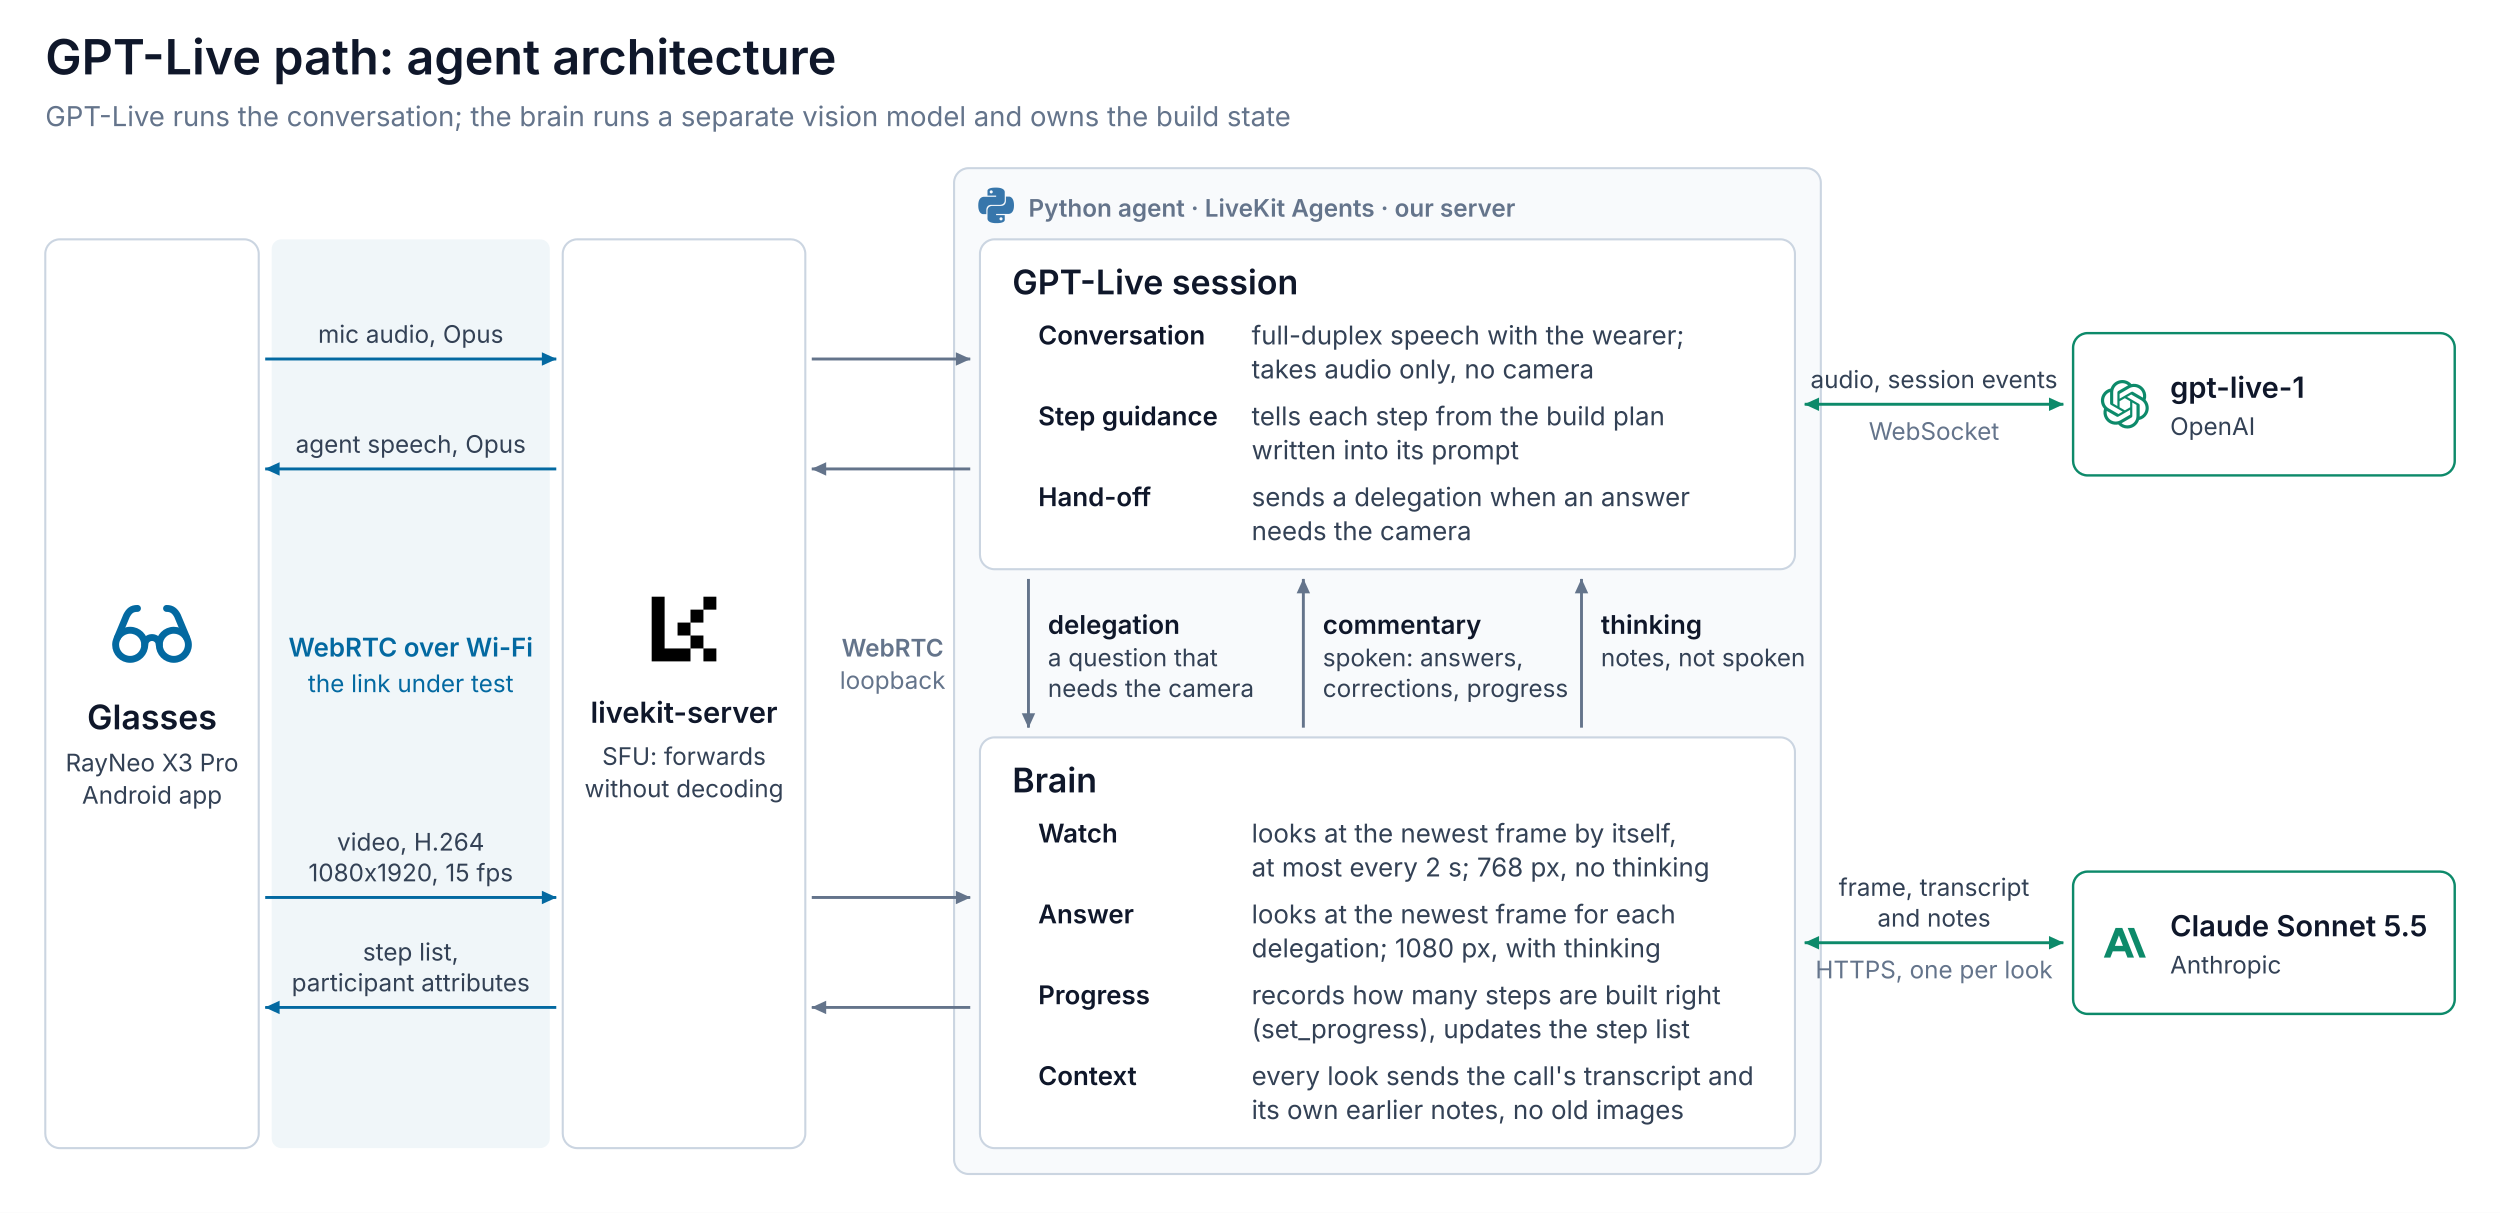
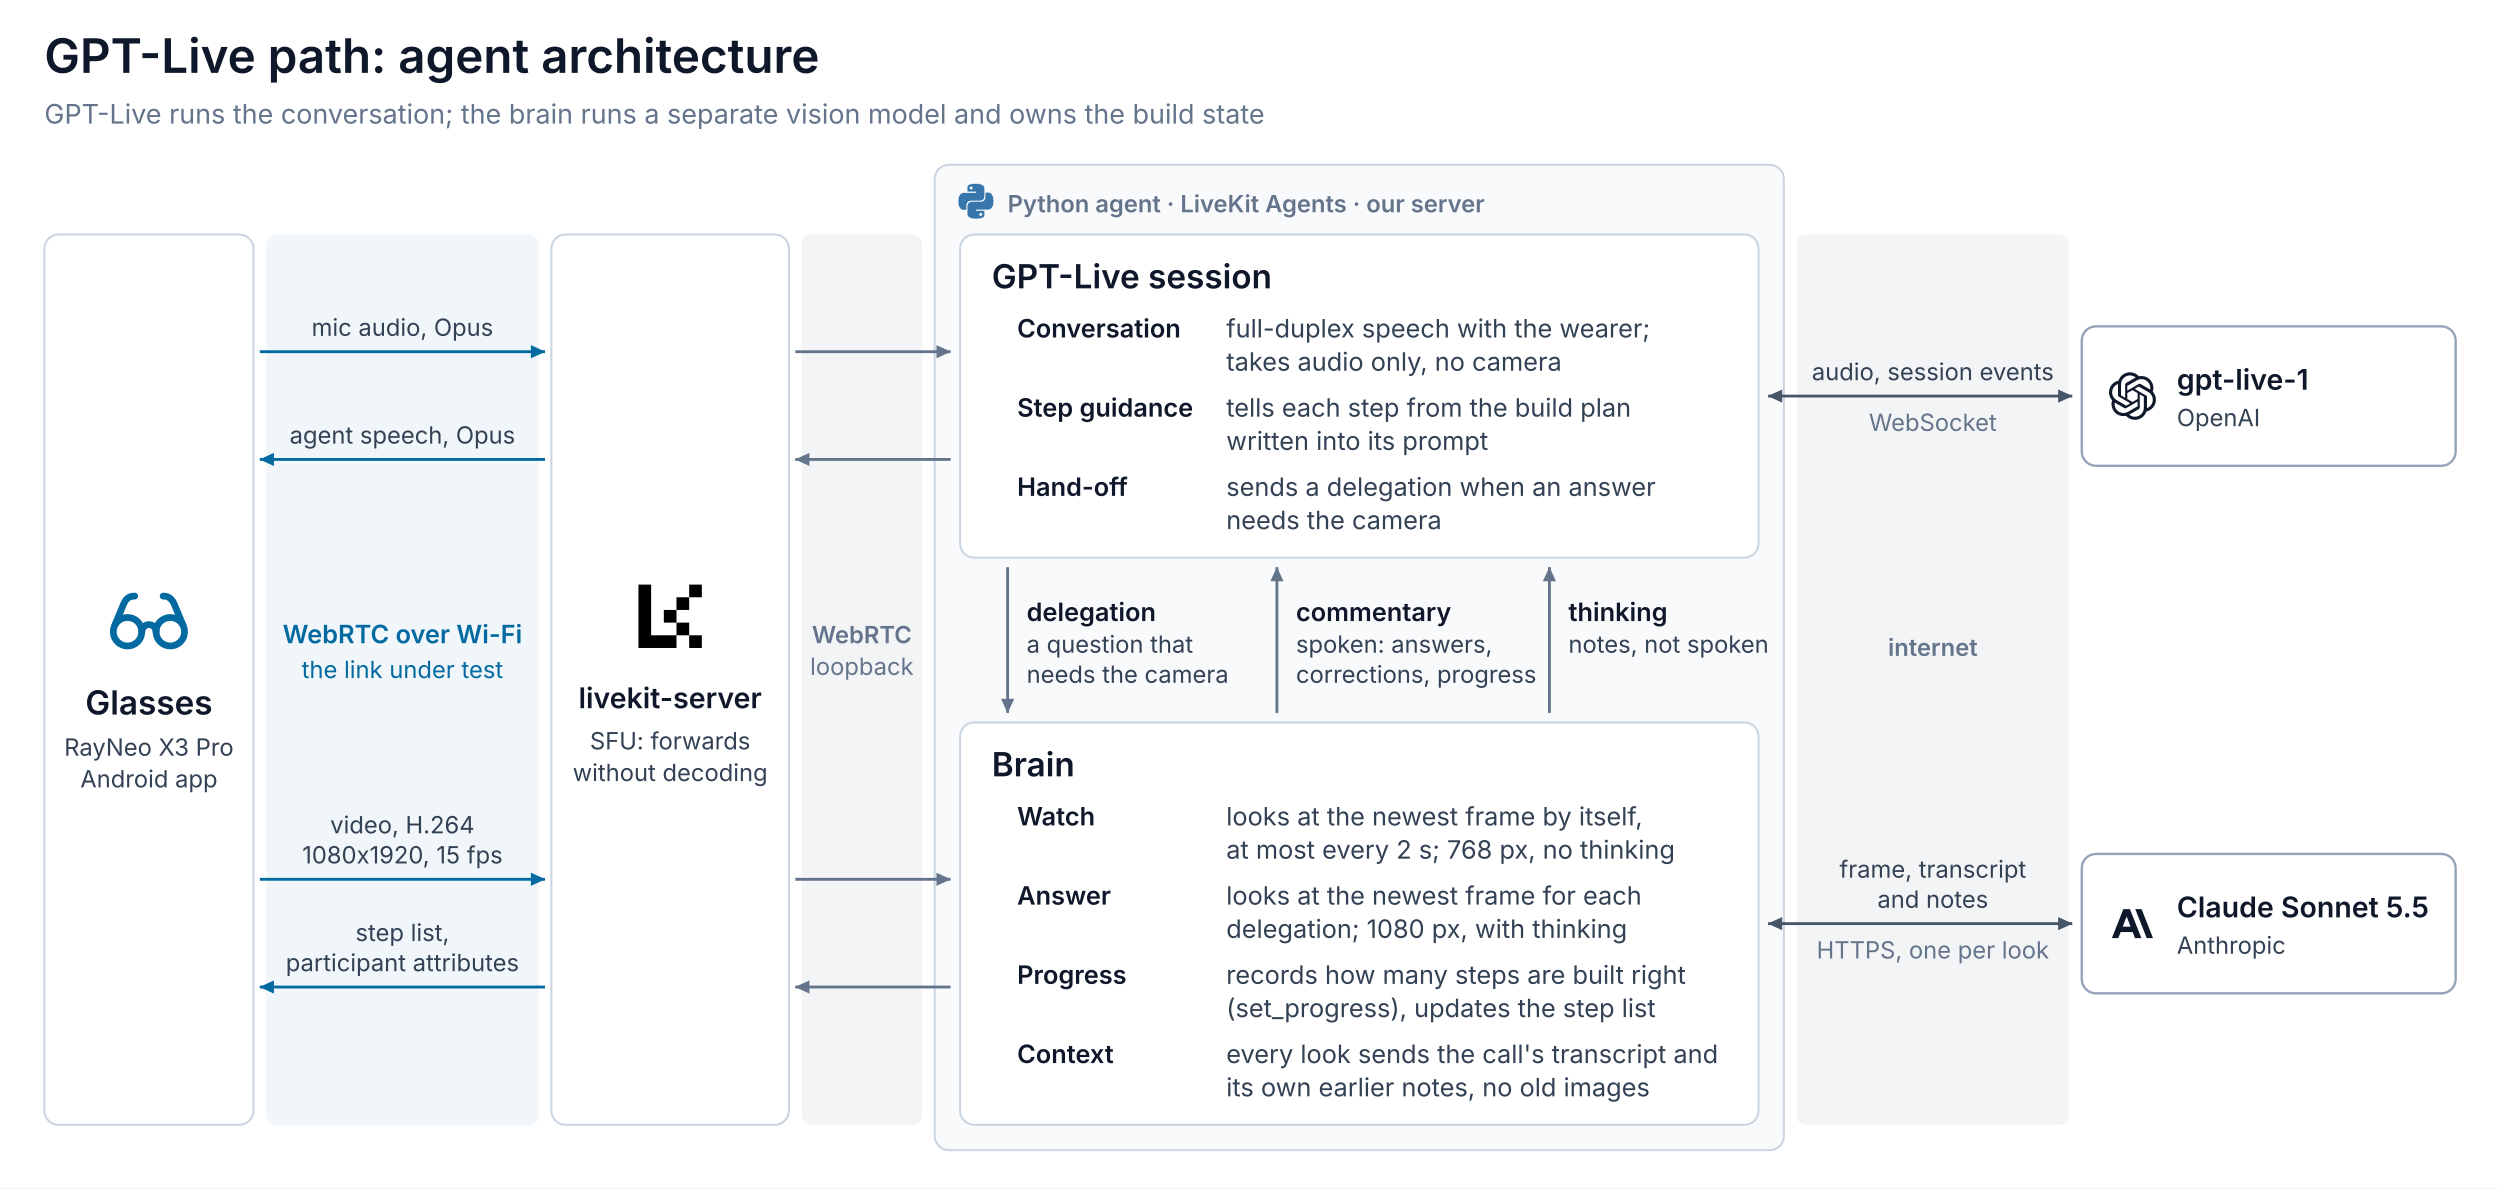
- <svg xmlns="http://www.w3.org/2000/svg" width="1546" height="750" viewBox="0 0 1546 750" font-family="Segoe UI, Inter, Helvetica Neue, Arial, sans-serif">
-   <rect width="1546" height="750" fill="#ffffff" />
+ <svg xmlns="http://www.w3.org/2000/svg" width="1578" height="750" viewBox="0 0 1578 750" font-family="Segoe UI, Inter, Helvetica Neue, Arial, sans-serif">
+   <rect width="1578" height="750" fill="#ffffff" />
  <defs>
    <marker id="head" viewBox="0 0 10 10" refX="9" refY="5" markerWidth="5.5" markerHeight="5.5" orient="auto-start-reverse">
      <path d="M0 0.8 L9.2 5 L0 9.2 Z" fill="#0369a1" />
    </marker>
    <marker id="headm" viewBox="0 0 10 10" refX="9" refY="5" markerWidth="5.5" markerHeight="5.5" orient="auto-start-reverse">
      <path d="M0 0.8 L9.2 5 L0 9.2 Z" fill="#64748b" />
    </marker>
    <marker id="headv" viewBox="0 0 10 10" refX="9" refY="5" markerWidth="5.5" markerHeight="5.5" orient="auto-start-reverse">
-       <path d="M0 0.8 L9.2 5 L0 9.2 Z" fill="#0d8a6a" />
+       <path d="M0 0.8 L9.2 5 L0 9.2 Z" fill="#475569" />
    </marker>
  </defs>
  <text x="28" y="46" font-size="30" font-weight="600" fill="#0f172a" text-anchor="start">GPT-Live path: agent architecture</text>
  <text x="28" y="78" font-size="17" font-weight="400" fill="#64748b" text-anchor="start">GPT-Live runs the conversation; the brain runs a separate vision model and owns the build state</text>
  <rect x="28" y="148" width="132" height="562" rx="9" fill="#ffffff" stroke="#cbd5e1" stroke-width="1.3" />
  <g transform="translate(67.0,365.0) scale(2.25)" fill="none" stroke="#0369a1" stroke-width="1.9" stroke-linecap="round" stroke-linejoin="round">
    <circle cx="6" cy="15" r="4" />
    <circle cx="18" cy="15" r="4" />
    <path d="M14 15a2 2 0 0 0-2-2 2 2 0 0 0-2 2" />
    <path d="M2.5 13 5 7c.7-1.3 1.4-2 3-2" />
    <path d="M21.5 13 19 7c-.7-1.3-1.5-2-3-2" />
  </g>
  <text x="94.0" y="451.0" font-size="21" font-weight="600" fill="#0f172a" text-anchor="middle">Glasses</text>
  <text x="94.0" y="477.0" font-size="15" font-weight="400" fill="#334155" text-anchor="middle">RayNeo X3 Pro</text>
  <text x="94.0" y="497.0" font-size="15" font-weight="400" fill="#334155" text-anchor="middle">Android app</text>
  <rect x="168" y="148" width="172" height="562" rx="6" fill="#0369a1" fill-opacity="0.06" />
  <text x="254.0" y="406.0" font-size="16" font-weight="600" fill="#0369a1" text-anchor="middle">WebRTC over Wi-Fi</text>
  <text x="254.0" y="428.0" font-size="15" font-weight="400" fill="#0369a1" text-anchor="middle">the link under test</text>
  <rect x="590" y="104" width="536" height="622" rx="9" fill="#f8fafc" stroke="#cbd5e1" stroke-width="1.3" />
  <g transform="translate(605.0,116) scale(0.916667)" fill="#3776AB">
    <path d="M14.25.18l.9.2.73.26.59.3.45.32.34.34.25.34.16.33.1.3.04.26.02.2-.01.13V8.5l-.05.63-.13.55-.21.46-.26.38-.3.31-.33.25-.35.19-.35.14-.33.1-.3.07-.26.04-.21.02H8.77l-.69.05-.59.14-.5.22-.41.27-.33.32-.27.35-.2.36-.15.37-.1.35-.07.32-.04.27-.02.21v3.06H3.17l-.21-.03-.28-.07-.32-.12-.35-.18-.36-.26-.36-.36-.35-.46-.32-.59-.28-.73-.21-.88-.14-1.05-.05-1.23.06-1.22.16-1.04.24-.87.32-.71.36-.57.4-.44.42-.33.42-.24.4-.16.36-.1.32-.05.24-.01h.16l.06.01h8.16v-.83H6.18l-.01-2.75-.02-.37.05-.34.11-.31.17-.28.25-.26.31-.23.38-.2.44-.18.51-.15.58-.12.64-.1.71-.06.77-.04.84-.02 1.27.05zm-6.3 1.98l-.23.33-.08.41.08.41.23.34.33.22.41.09.41-.09.33-.22.23-.34.08-.41-.08-.41-.23-.33-.33-.22-.41-.09-.41.09zm13.09 3.95l.28.06.32.12.35.18.36.27.36.35.35.47.32.59.28.73.21.88.14 1.04.05 1.23-.06 1.23-.16 1.04-.24.86-.32.71-.36.57-.4.45-.42.33-.42.24-.4.16-.36.09-.32.05-.24.02-.16-.01h-8.22v.82h5.84l.01 2.76.02.36-.05.34-.11.31-.17.29-.25.25-.31.24-.38.2-.44.17-.51.15-.58.13-.64.09-.71.07-.77.04-.84.01-1.27-.04-1.07-.14-.9-.2-.73-.25-.59-.3-.45-.33-.34-.34-.25-.34-.16-.33-.1-.3-.04-.25-.02-.2.01-.13v-5.34l.05-.64.13-.54.21-.46.26-.38.3-.32.33-.24.35-.2.35-.14.33-.1.3-.06.26-.04.21-.02.13-.01h5.84l.69-.05.59-.14.5-.21.41-.28.33-.32.27-.35.2-.36.15-.36.1-.35.07-.32.04-.28.02-.21V6.07h2.09l.14.01zm-6.47 14.25l-.23.33-.08.41.08.41.23.33.33.23.41.08.41-.08.33-.23.23-.33.08-.41-.08-.41-.23-.33-.33-.23-.41-.08-.41.08z" />
  </g>
  <text x="636" y="134" font-size="15" font-weight="600" fill="#64748b" text-anchor="start">Python agent · LiveKit Agents · our server</text>
  <rect x="606" y="148" width="504" height="204" rx="9" fill="#ffffff" stroke="#cbd5e1" stroke-width="1.3" />
  <text x="626" y="182" font-size="21" font-weight="600" fill="#0f172a" text-anchor="start">GPT-Live session</text>
  <text x="642" y="213" font-size="16" font-weight="600" fill="#0f172a" text-anchor="start">Conversation</text>
  <text x="774" y="213" font-size="16" font-weight="400" fill="#334155" text-anchor="start">full-duplex speech with the wearer;</text>
  <text x="774" y="234" font-size="16" font-weight="400" fill="#334155" text-anchor="start">takes audio only, no camera</text>
  <text x="642" y="263" font-size="16" font-weight="600" fill="#0f172a" text-anchor="start">Step guidance</text>
  <text x="774" y="263" font-size="16" font-weight="400" fill="#334155" text-anchor="start">tells each step from the build plan</text>
  <text x="774" y="284" font-size="16" font-weight="400" fill="#334155" text-anchor="start">written into its prompt</text>
  <text x="642" y="313" font-size="16" font-weight="600" fill="#0f172a" text-anchor="start">Hand-off</text>
  <text x="774" y="313" font-size="16" font-weight="400" fill="#334155" text-anchor="start">sends a delegation when an answer</text>
  <text x="774" y="334" font-size="16" font-weight="400" fill="#334155" text-anchor="start">needs the camera</text>
  <rect x="606" y="456" width="504" height="254" rx="9" fill="#ffffff" stroke="#cbd5e1" stroke-width="1.3" />
  <text x="626" y="490" font-size="21" font-weight="600" fill="#0f172a" text-anchor="start">Brain</text>
  <text x="642" y="521" font-size="16" font-weight="600" fill="#0f172a" text-anchor="start">Watch</text>
  <text x="774" y="521" font-size="16" font-weight="400" fill="#334155" text-anchor="start">looks at the newest frame by itself,</text>
  <text x="774" y="542" font-size="16" font-weight="400" fill="#334155" text-anchor="start">at most every 2 s; 768 px, no thinking</text>
  <text x="642" y="571" font-size="16" font-weight="600" fill="#0f172a" text-anchor="start">Answer</text>
  <text x="774" y="571" font-size="16" font-weight="400" fill="#334155" text-anchor="start">looks at the newest frame for each</text>
  <text x="774" y="592" font-size="16" font-weight="400" fill="#334155" text-anchor="start">delegation; 1080 px, with thinking</text>
  <text x="642" y="621" font-size="16" font-weight="600" fill="#0f172a" text-anchor="start">Progress</text>
  <text x="774" y="621" font-size="16" font-weight="400" fill="#334155" text-anchor="start">records how many steps are built right</text>
  <text x="774" y="642" font-size="16" font-weight="400" fill="#334155" text-anchor="start">(set_progress), updates the step list</text>
  <text x="642" y="671" font-size="16" font-weight="600" fill="#0f172a" text-anchor="start">Context</text>
  <text x="774" y="671" font-size="16" font-weight="400" fill="#334155" text-anchor="start">every look sends the call's transcript and</text>
  <text x="774" y="692" font-size="16" font-weight="400" fill="#334155" text-anchor="start">its own earlier notes, no old images</text>
  <path d="M636 358 L636 450" fill="none" stroke="#64748b" stroke-width="1.8" stroke-linejoin="round" marker-end="url(#headm)" />
  <path d="M806 450 L806 358" fill="none" stroke="#64748b" stroke-width="1.8" stroke-linejoin="round" marker-end="url(#headm)" />
  <path d="M978 450 L978 358" fill="none" stroke="#64748b" stroke-width="1.8" stroke-linejoin="round" marker-end="url(#headm)" />
  <text x="648" y="392.0" font-size="16" font-weight="600" fill="#0f172a" text-anchor="start">delegation</text>
  <text x="648" y="412.0" font-size="15" font-weight="400" fill="#334155" text-anchor="start">a question that</text>
  <text x="648" y="431.0" font-size="15" font-weight="400" fill="#334155" text-anchor="start">needs the camera</text>
  <text x="818" y="392.0" font-size="16" font-weight="600" fill="#0f172a" text-anchor="start">commentary</text>
  <text x="818" y="412.0" font-size="15" font-weight="400" fill="#334155" text-anchor="start">spoken: answers,</text>
  <text x="818" y="431.0" font-size="15" font-weight="400" fill="#334155" text-anchor="start">corrections, progress</text>
  <text x="990" y="392.0" font-size="16" font-weight="600" fill="#0f172a" text-anchor="start">thinking</text>
  <text x="990" y="412.0" font-size="15" font-weight="400" fill="#334155" text-anchor="start">notes, not spoken</text>
  <rect x="348" y="148" width="150" height="562" rx="9" fill="#ffffff" stroke="#cbd5e1" stroke-width="1.3" />
  <g transform="translate(403.0,369.0) scale(1.66667)" fill="#000000">
    <path d="M0 0v24h14.4v-4.799h4.8V24H24v-4.8h-4.799v-4.8h-4.8v4.8H4.8V0H0zm14.4 14.4V9.602h4.801V4.8H24V0h-4.8v4.8h-4.8v4.8H9.6v4.8h4.8z" />
  </g>
  <text x="423.0" y="447.0" font-size="18" font-weight="600" fill="#0f172a" text-anchor="middle">livekit-server</text>
  <text x="423.0" y="473.0" font-size="15" font-weight="400" fill="#334155" text-anchor="middle">SFU: forwards</text>
  <text x="423.0" y="493.0" font-size="15" font-weight="400" fill="#334155" text-anchor="middle">without decoding</text>
-   <text x="552.0" y="406.0" font-size="15" font-weight="600" fill="#64748b" text-anchor="middle">WebRTC</text>
-   <text x="552.0" y="426.0" font-size="15" font-weight="400" fill="#64748b" text-anchor="middle">loopback</text>
+   <rect x="506" y="148" width="76" height="562" rx="6" fill="#64748b" fill-opacity="0.08" />
+   <text x="544.0" y="406.0" font-size="15" font-weight="600" fill="#64748b" text-anchor="middle">WebRTC</text>
+   <text x="544.0" y="426.0" font-size="15" font-weight="400" fill="#64748b" text-anchor="middle">loopback</text>
  <path d="M164 222.0 L344 222.0" fill="none" stroke="#0369a1" stroke-width="1.8" stroke-linejoin="round" marker-end="url(#head)" />
  <path d="M502 222.0 L600 222.0" fill="none" stroke="#64748b" stroke-width="1.8" stroke-linejoin="round" marker-end="url(#headm)" />
  <text x="254.0" y="212.0" font-size="15" font-weight="400" fill="#334155" text-anchor="middle">mic audio, Opus</text>
  <path d="M600 290.0 L502 290.0" fill="none" stroke="#64748b" stroke-width="1.8" stroke-linejoin="round" marker-end="url(#headm)" />
  <path d="M344 290.0 L164 290.0" fill="none" stroke="#0369a1" stroke-width="1.8" stroke-linejoin="round" marker-end="url(#head)" />
  <text x="254.0" y="280.0" font-size="15" font-weight="400" fill="#334155" text-anchor="middle">agent speech, Opus</text>
  <path d="M164 555.0 L344 555.0" fill="none" stroke="#0369a1" stroke-width="1.8" stroke-linejoin="round" marker-end="url(#head)" />
  <path d="M502 555.0 L600 555.0" fill="none" stroke="#64748b" stroke-width="1.8" stroke-linejoin="round" marker-end="url(#headm)" />
  <text x="254.0" y="526.0" font-size="15" font-weight="400" fill="#334155" text-anchor="middle">video, H.264</text>
  <text x="254.0" y="545.0" font-size="15" font-weight="400" fill="#334155" text-anchor="middle">1080x1920, 15 fps</text>
  <path d="M600 623.0 L502 623.0" fill="none" stroke="#64748b" stroke-width="1.8" stroke-linejoin="round" marker-end="url(#headm)" />
  <path d="M344 623.0 L164 623.0" fill="none" stroke="#0369a1" stroke-width="1.8" stroke-linejoin="round" marker-end="url(#head)" />
  <text x="254.0" y="594.0" font-size="15" font-weight="400" fill="#334155" text-anchor="middle">step list,</text>
  <text x="254.0" y="613.0" font-size="15" font-weight="400" fill="#334155" text-anchor="middle">participant attributes</text>
-   <rect x="1282" y="206.0" width="236" height="88" rx="9" fill="#ffffff" stroke="#0d8a6a" stroke-width="1.5" />
-   <g transform="translate(1299.0,235.0) scale(1.25)" fill="#0d8a6a">
+   <rect x="1134" y="148" width="172" height="562" rx="6" fill="#64748b" fill-opacity="0.08" />
+   <text x="1220.0" y="414.0" font-size="15" font-weight="600" fill="#64748b" text-anchor="middle">internet</text>
+   <rect x="1314" y="206.0" width="236" height="88" rx="9" fill="#ffffff" stroke="#94a3b8" stroke-width="1.5" />
+   <g transform="translate(1331.0,235.0) scale(1.25)" fill="#0f172a">
    <path d="M22.282 9.821a5.985 5.985 0 0 0-.516-4.911 6.046 6.046 0 0 0-6.51-2.9A6.065 6.065 0 0 0 4.981 4.182a5.985 5.985 0 0 0-3.998 2.9 6.046 6.046 0 0 0 .743 7.097 5.98 5.98 0 0 0 .511 4.911 6.051 6.051 0 0 0 6.515 2.9A5.985 5.985 0 0 0 13.26 24a6.056 6.056 0 0 0 5.772-4.206 5.989 5.989 0 0 0 3.998-2.9 6.056 6.056 0 0 0-.748-7.073zm-9.022 12.608a4.476 4.476 0 0 1-2.876-1.041l.142-.08 4.778-2.758a.795.795 0 0 0 .393-.681v-6.737l2.02 1.169a.071.071 0 0 1 .038.052v5.583a4.504 4.504 0 0 1-4.495 4.494zm-9.661-4.125a4.471 4.471 0 0 1-.535-3.014l.142.085 4.783 2.758a.771.771 0 0 0 .781 0l5.843-3.369v2.332a.08.08 0 0 1-.033.061L9.74 19.95a4.499 4.499 0 0 1-6.141-1.646zM2.341 7.896a4.485 4.485 0 0 1 2.365-1.973V11.6a.766.766 0 0 0 .388.676l5.814 3.354-2.02 1.169a.076.076 0 0 1-.071 0l-4.83-2.787A4.504 4.504 0 0 1 2.341 7.872zm16.596 3.856L13.104 8.364 15.119 7.2a.076.076 0 0 1 .071 0l4.83 2.791a4.494 4.494 0 0 1-.676 8.104v-5.677a.79.79 0 0 0-.407-.667zm2.011-3.023l-.142-.085-4.774-2.782a.776.776 0 0 0-.785 0L9.409 9.23V6.897a.066.066 0 0 1 .028-.061l4.83-2.787a4.499 4.499 0 0 1 6.68 4.66zM8.306 12.863l-2.02-1.164a.08.08 0 0 1-.038-.057V6.074a4.499 4.499 0 0 1 7.376-3.454l-.142.081L8.704 5.459a.795.795 0 0 0-.393.681zm1.098-2.365l2.602-1.5 2.607 1.5v2.999l-2.597 1.5-2.607-1.5Z" />
  </g>
-   <text x="1342" y="246.0" font-size="18" font-weight="600" fill="#0f172a" text-anchor="start">gpt-live-1</text>
-   <text x="1342" y="269.0" font-size="15" font-weight="400" fill="#334155" text-anchor="start">OpenAI</text>
-   <path d="M1116 250.0 L1276 250.0" fill="none" stroke="#0d8a6a" stroke-width="1.8" stroke-linejoin="round" marker-start="url(#headv)" marker-end="url(#headv)" />
-   <text x="1196.0" y="240.0" font-size="15" font-weight="400" fill="#334155" text-anchor="middle">audio, session events</text>
-   <text x="1196.0" y="272.0" font-size="15" font-weight="400" fill="#64748b" text-anchor="middle">WebSocket</text>
-   <rect x="1282" y="539.0" width="236" height="88" rx="9" fill="#ffffff" stroke="#0d8a6a" stroke-width="1.5" />
-   <g transform="translate(1301.0,570.0) scale(1.08333)" fill="#0d8a6a">
+   <text x="1374" y="246.0" font-size="18" font-weight="600" fill="#0f172a" text-anchor="start">gpt-live-1</text>
+   <text x="1374" y="269.0" font-size="15" font-weight="400" fill="#334155" text-anchor="start">OpenAI</text>
+   <path d="M1116 250.0 L1308 250.0" fill="none" stroke="#475569" stroke-width="1.8" stroke-linejoin="round" marker-start="url(#headv)" marker-end="url(#headv)" />
+   <text x="1220.0" y="240.0" font-size="15" font-weight="400" fill="#334155" text-anchor="middle">audio, session events</text>
+   <text x="1220.0" y="272.0" font-size="15" font-weight="400" fill="#64748b" text-anchor="middle">WebSocket</text>
+   <rect x="1314" y="539.0" width="236" height="88" rx="9" fill="#ffffff" stroke="#94a3b8" stroke-width="1.5" />
+   <g transform="translate(1333.0,570.0) scale(1.08333)" fill="#0f172a">
    <path d="M17.304 3.541h-3.672l6.696 16.918H24Zm-10.608 0L0 20.459h3.744l1.369-3.553h7.005l1.369 3.553h3.744L10.536 3.541Zm-.371 10.223 2.291-5.946 2.291 5.946Z" />
  </g>
-   <text x="1342" y="579.0" font-size="18" font-weight="600" fill="#0f172a" text-anchor="start">Claude Sonnet 5.5</text>
-   <text x="1342" y="602.0" font-size="15" font-weight="400" fill="#334155" text-anchor="start">Anthropic</text>
-   <path d="M1116 583.0 L1276 583.0" fill="none" stroke="#0d8a6a" stroke-width="1.8" stroke-linejoin="round" marker-start="url(#headv)" marker-end="url(#headv)" />
-   <text x="1196.0" y="554.0" font-size="15" font-weight="400" fill="#334155" text-anchor="middle">frame, transcript</text>
-   <text x="1196.0" y="573.0" font-size="15" font-weight="400" fill="#334155" text-anchor="middle">and notes</text>
-   <text x="1196.0" y="605.0" font-size="15" font-weight="400" fill="#64748b" text-anchor="middle">HTTPS, one per look</text>
+   <text x="1374" y="579.0" font-size="18" font-weight="600" fill="#0f172a" text-anchor="start">Claude Sonnet 5.5</text>
+   <text x="1374" y="602.0" font-size="15" font-weight="400" fill="#334155" text-anchor="start">Anthropic</text>
+   <path d="M1116 583.0 L1308 583.0" fill="none" stroke="#475569" stroke-width="1.8" stroke-linejoin="round" marker-start="url(#headv)" marker-end="url(#headv)" />
+   <text x="1220.0" y="554.0" font-size="15" font-weight="400" fill="#334155" text-anchor="middle">frame, transcript</text>
+   <text x="1220.0" y="573.0" font-size="15" font-weight="400" fill="#334155" text-anchor="middle">and notes</text>
+   <text x="1220.0" y="605.0" font-size="15" font-weight="400" fill="#64748b" text-anchor="middle">HTTPS, one per look</text>
</svg>
